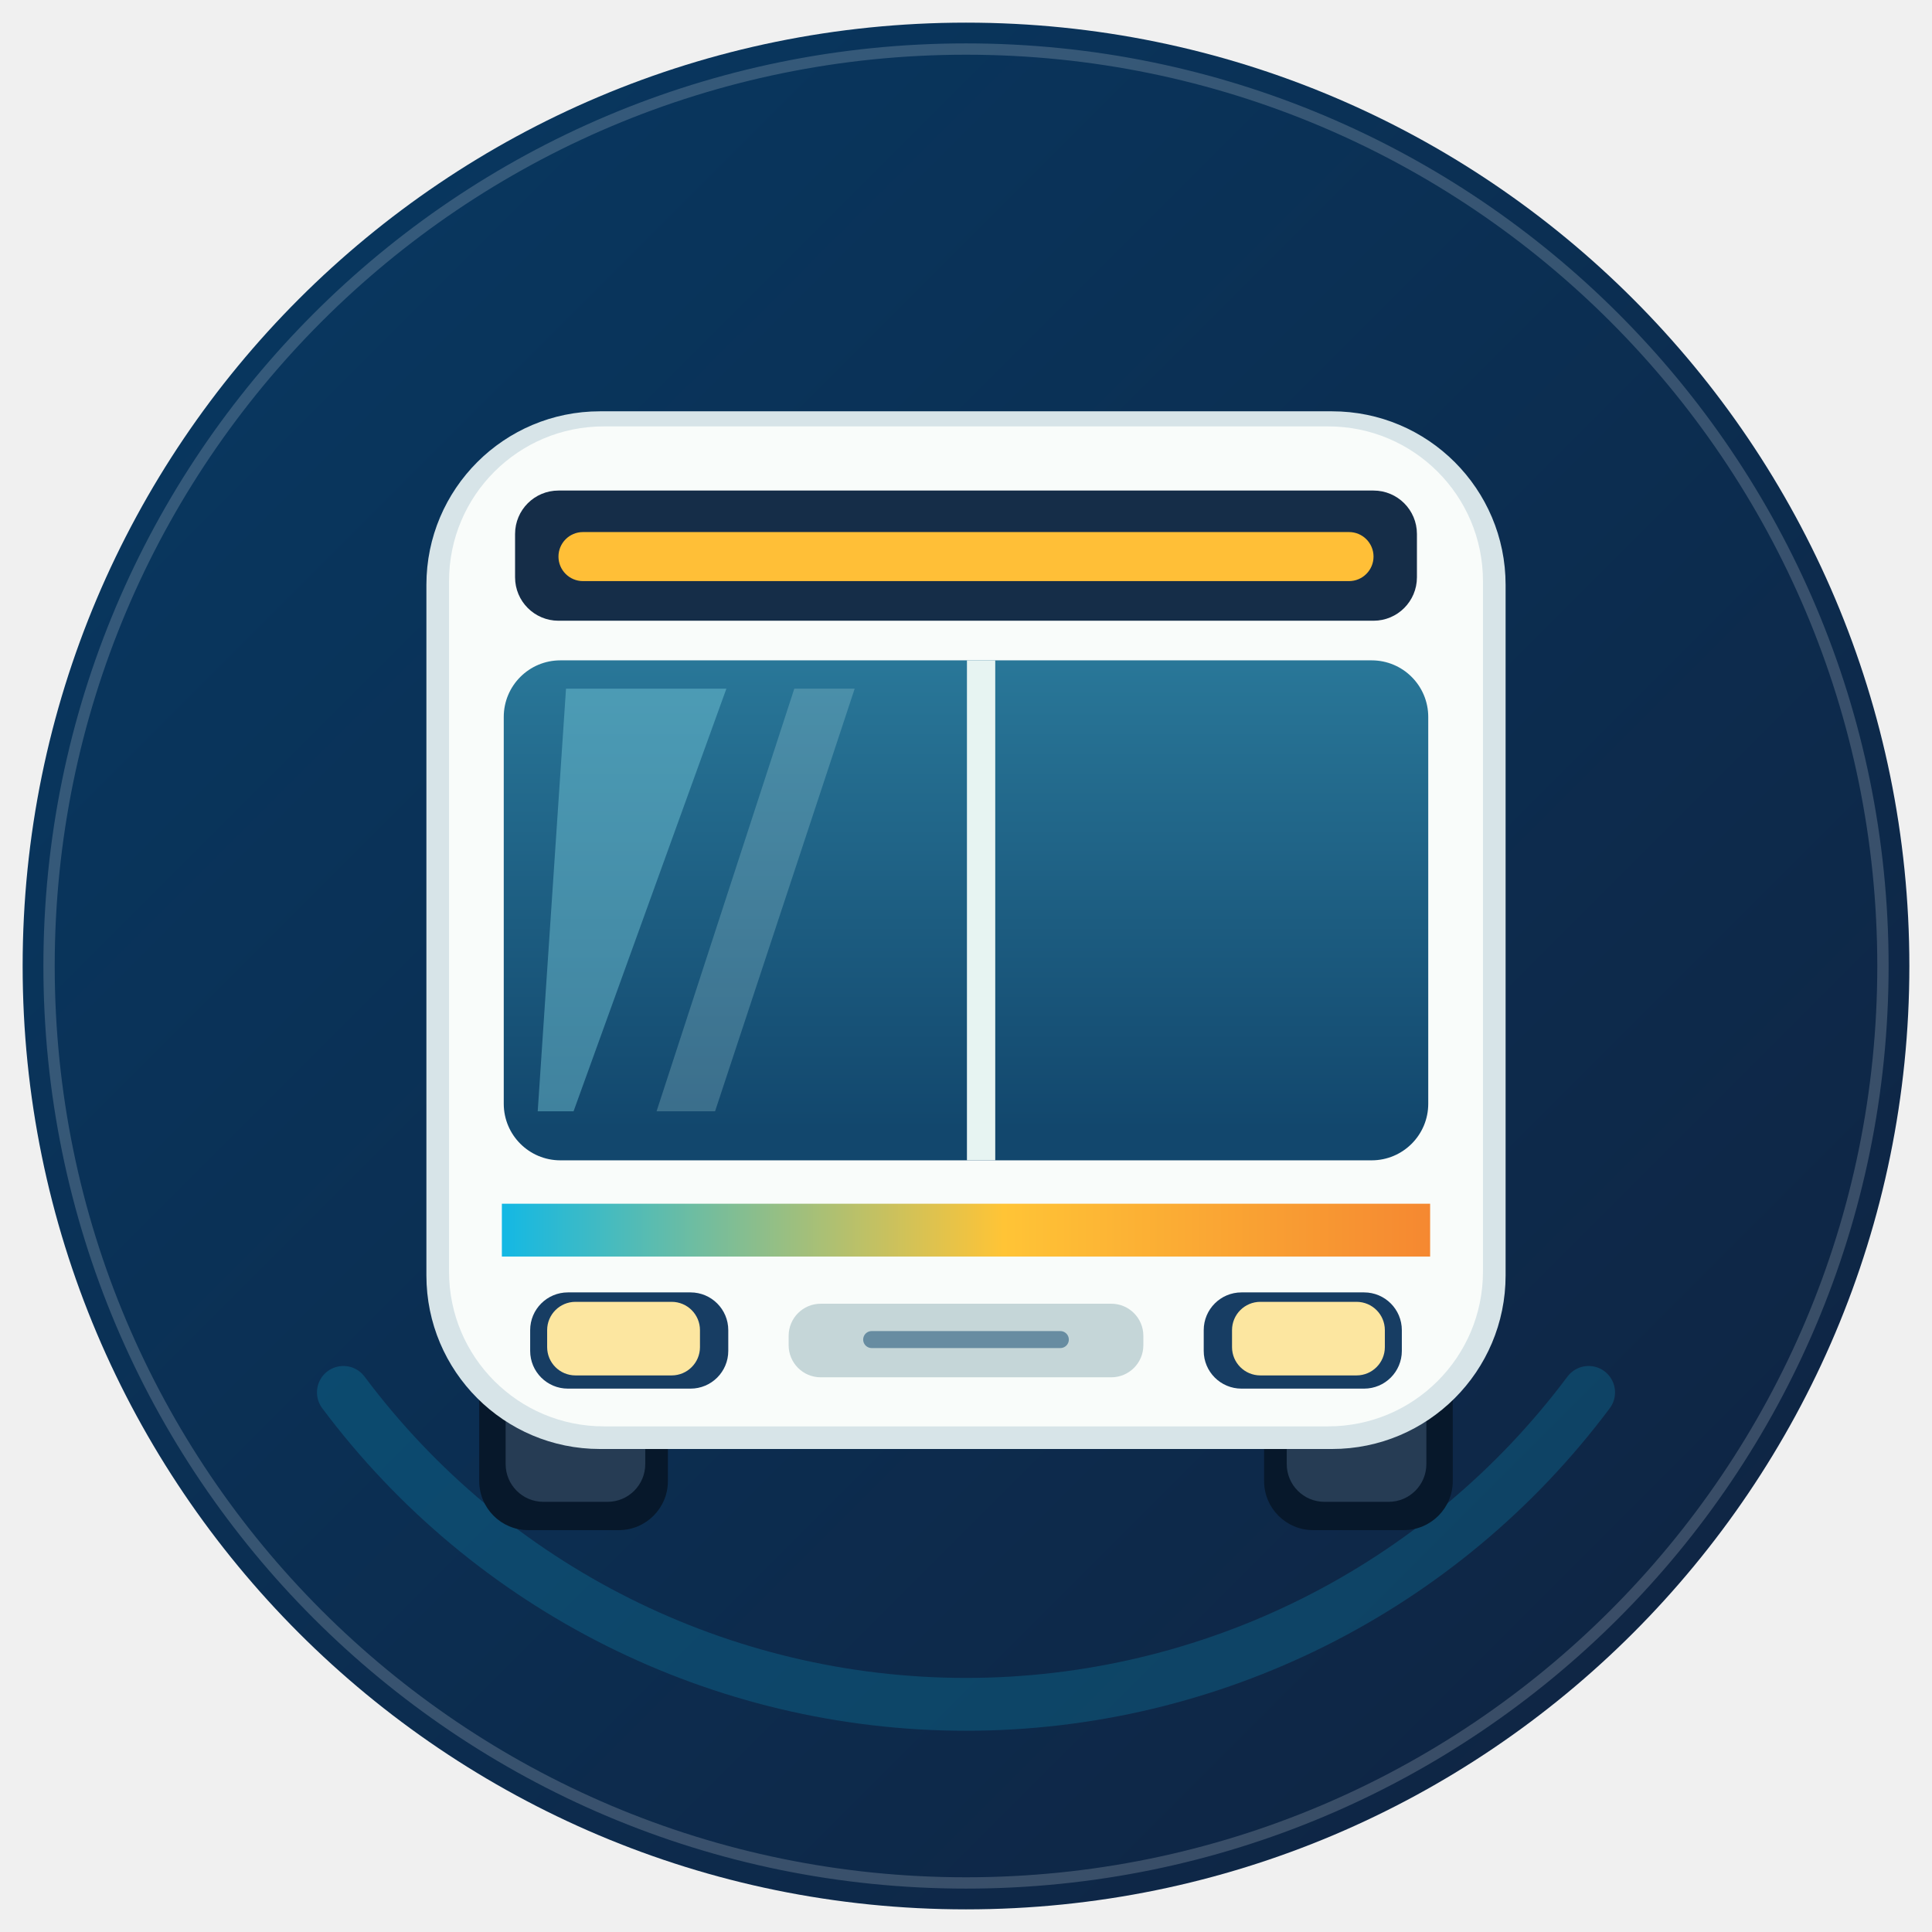
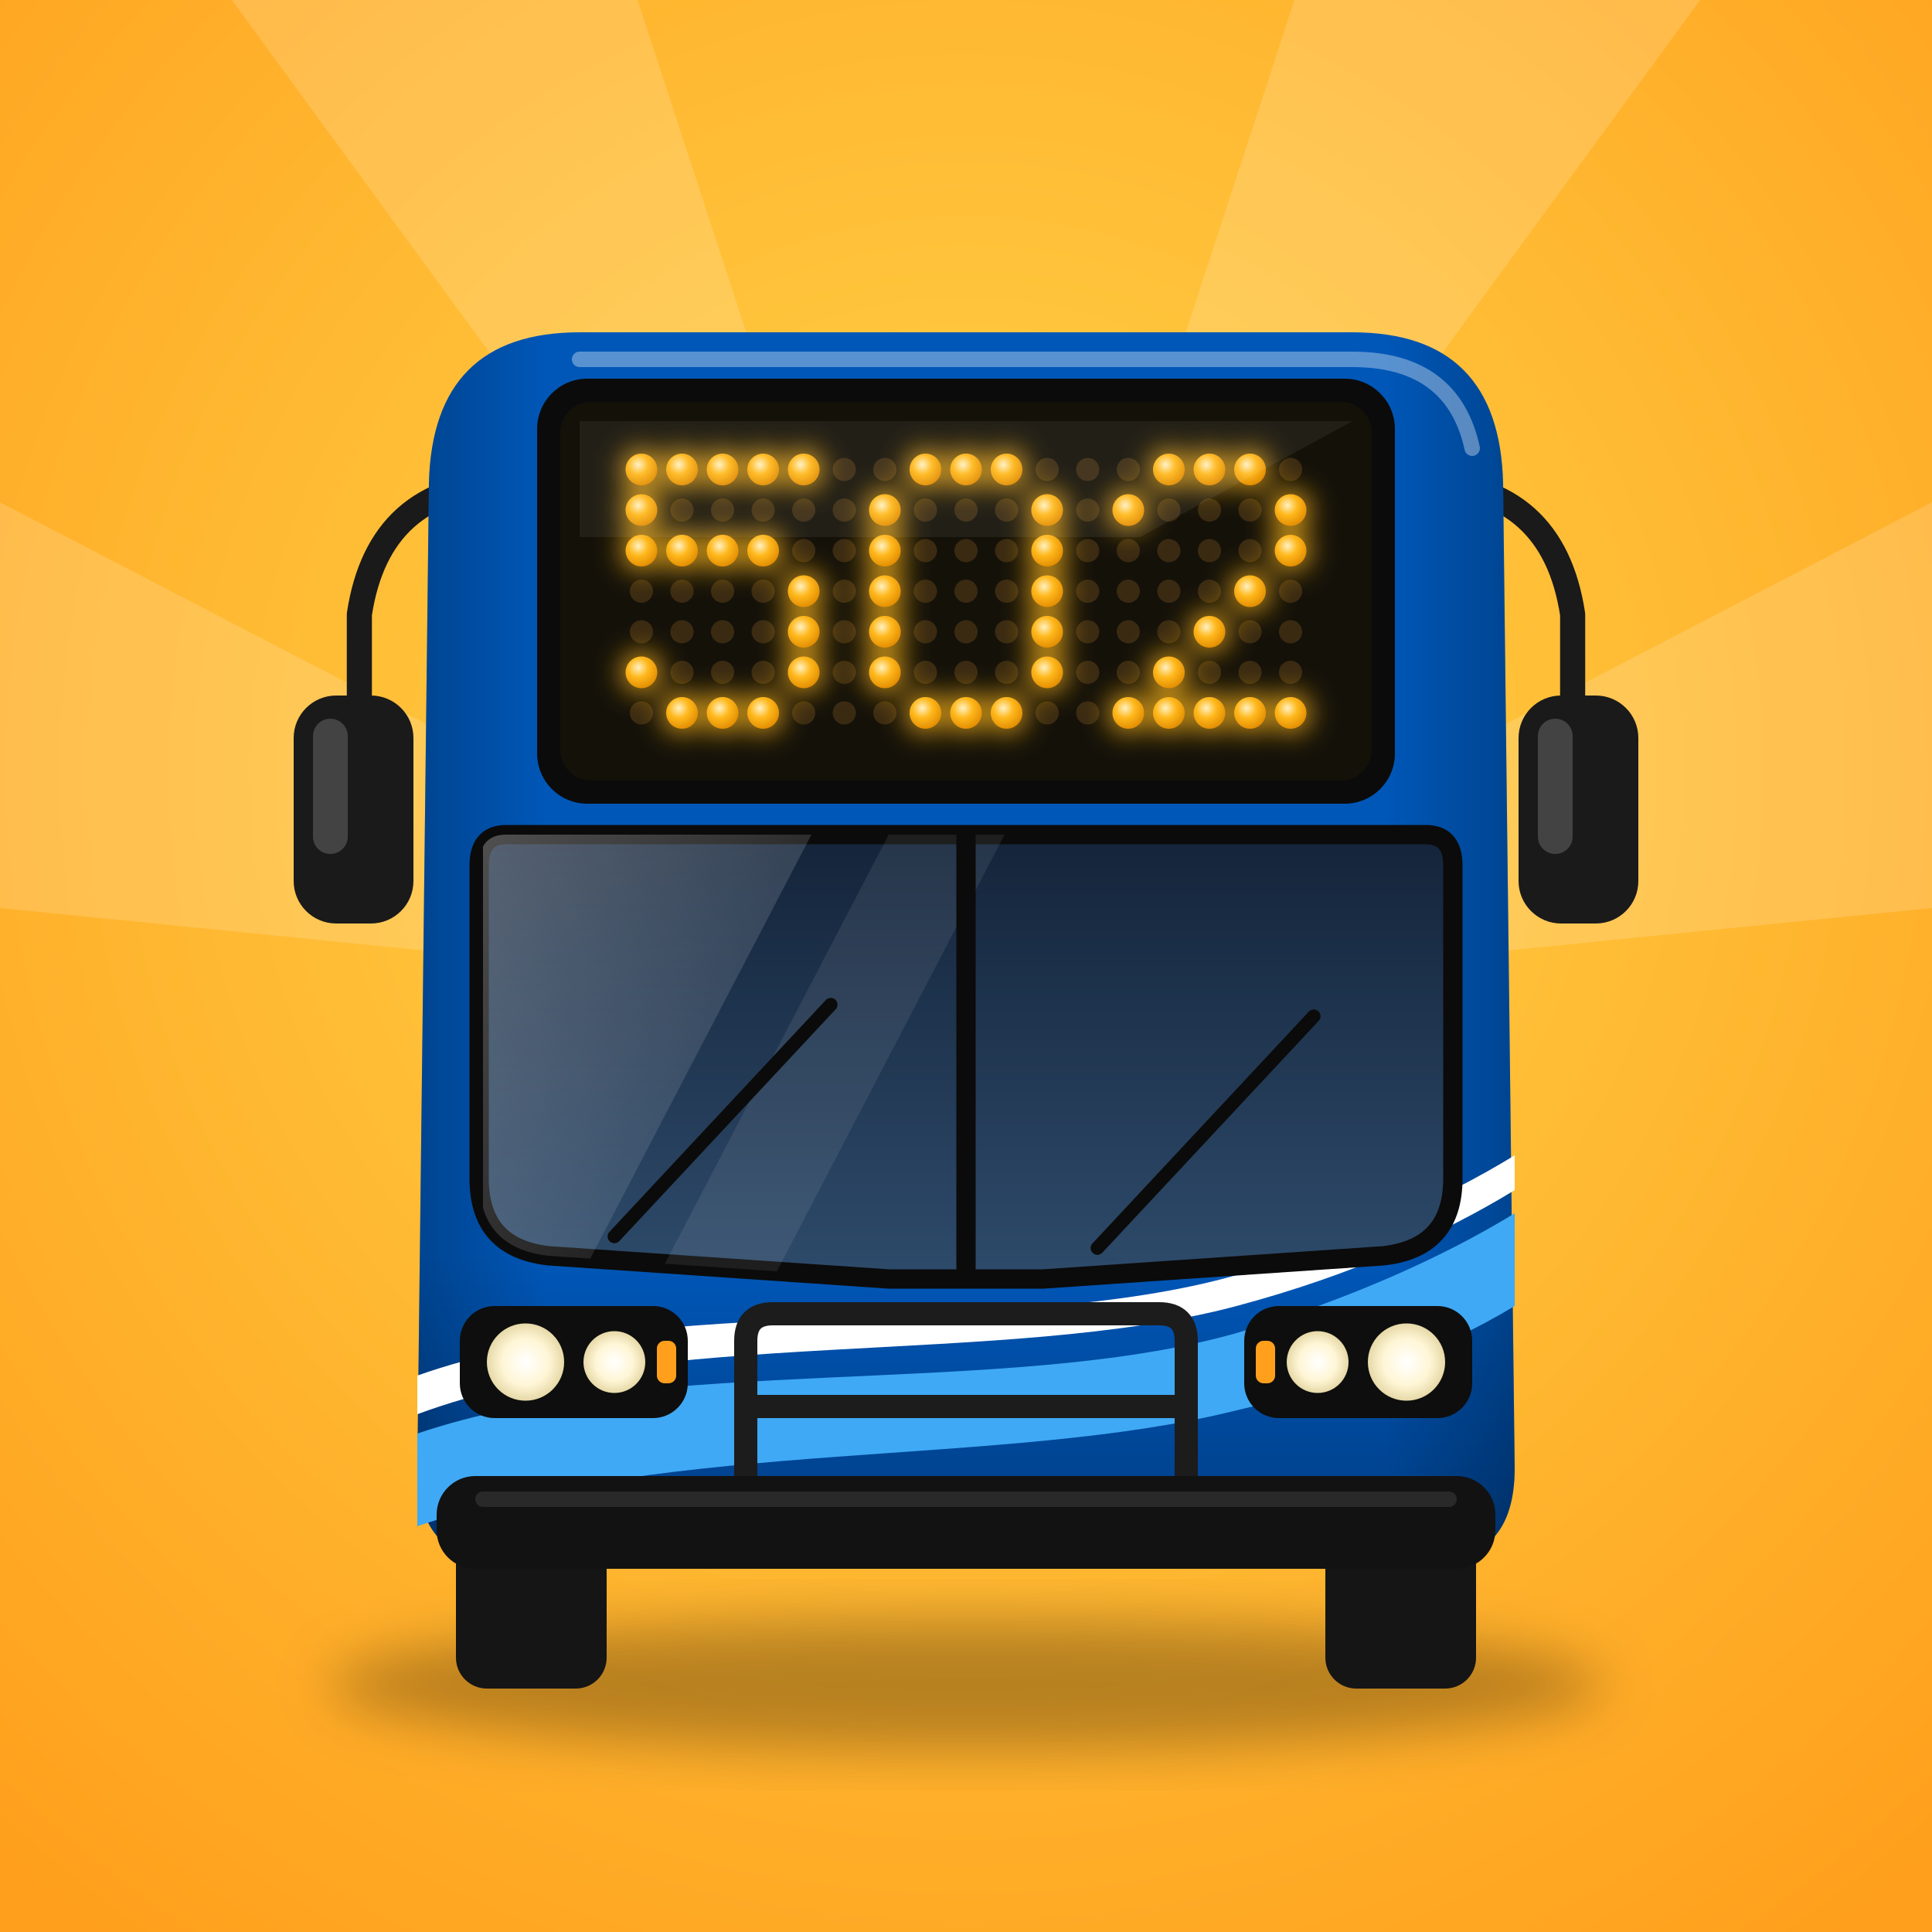
- <svg xmlns="http://www.w3.org/2000/svg" viewBox="0 0 1024 1024" role="img" aria-labelledby="title description">
+ <svg xmlns="http://www.w3.org/2000/svg" viewBox="0 0 1000 1000" width="1024" height="1024" role="img" aria-labelledby="title description">
  <defs>
-     <linearGradient id="disc" x1="0" y1="0" x2="1024" y2="1024" gradientUnits="userSpaceOnUse">
-       <stop stop-color="#073A64" />
-       <stop offset="1" stop-color="#10223F" />
-     </linearGradient>
-     <linearGradient id="stripe" x1="262" y1="0" x2="762" y2="0" gradientUnits="userSpaceOnUse">
-       <stop stop-color="#10B8E7" />
-       <stop offset="0.54" stop-color="#FFC436" />
-       <stop offset="1" stop-color="#F58731" />
-     </linearGradient>
-     <linearGradient id="glass" x1="0" y1="330" x2="0" y2="598" gradientUnits="userSpaceOnUse">
-       <stop stop-color="#2B7B9C" />
-       <stop offset="1" stop-color="#12476D" />
-     </linearGradient>
+     <radialGradient id="bg" cx="50%" cy="40%" r="75%">
+       <stop offset="0" stop-color="#FFD54A" />
+       <stop offset="1" stop-color="#FF9F1C" />
+     </radialGradient>
+     <linearGradient id="body" x1="0" y1="0" x2="0" y2="1">
+       <stop offset="0" stop-color="#0057B8" />
+       <stop offset="0.75" stop-color="#0057B8" />
+       <stop offset="1" stop-color="#003C82" />
+     </linearGradient>
+     <linearGradient id="bodyside" x1="0" y1="0" x2="1" y2="0">
+       <stop offset="0" stop-color="#000" stop-opacity="0.22" />
+       <stop offset="0.12" stop-color="#000" stop-opacity="0" />
+       <stop offset="0.88" stop-color="#000" stop-opacity="0" />
+       <stop offset="1" stop-color="#000" stop-opacity="0.22" />
+     </linearGradient>
+     <linearGradient id="glass" x1="0" y1="0" x2="0" y2="1">
+       <stop offset="0" stop-color="#14243A" />
+       <stop offset="1" stop-color="#2E4B6B" />
+     </linearGradient>
+     <linearGradient id="shine" x1="0" y1="0" x2="1" y2="1">
+       <stop offset="0" stop-color="#fff" stop-opacity="0.28" />
+       <stop offset="1" stop-color="#fff" stop-opacity="0" />
+     </linearGradient>
+     <radialGradient id="led" cx="40%" cy="35%" r="70%">
+       <stop offset="0" stop-color="#FFF1C2" />
+       <stop offset="0.45" stop-color="#FFB81C" />
+       <stop offset="1" stop-color="#E08A00" />
+     </radialGradient>
+     <radialGradient id="lamp" cx="50%" cy="50%" r="50%">
+       <stop offset="0" stop-color="#FFFFFF" />
+       <stop offset="0.6" stop-color="#FFF6D6" />
+       <stop offset="1" stop-color="#E6D9A8" />
+     </radialGradient>
+     <filter id="glow" x="-20%" y="-40%" width="140%" height="180%">
+       <feGaussianBlur stdDeviation="7" />
+     </filter>
+     <filter id="soft" x="-30%" y="-30%" width="160%" height="160%">
+       <feGaussianBlur stdDeviation="14" />
+     </filter>
+     <clipPath id="glassclip">
+       <path d="M262 432 H738 Q752 432 752 448 V610 Q752 646 716 650 L540 662 H460 L284 650 Q248 646 248 610 V448 Q248 432 262 432 Z" />
+     </clipPath>
  </defs>
-   <circle cx="512" cy="512" r="500" fill="url(#disc)" />
-   <circle cx="512" cy="512" r="486" fill="none" stroke="#FFFFFF" stroke-opacity="0.18" stroke-width="6" />
-   <path d="M182 738a412 412 0 0 0 660 0" fill="none" stroke="#11B5DF" stroke-opacity="0.20" stroke-width="28" stroke-linecap="round" />
-   <rect x="254" y="706" width="100" height="105" rx="26" fill="#07182B" />
-   <rect x="670" y="706" width="100" height="105" rx="26" fill="#07182B" />
-   <rect x="268" y="718" width="74" height="78" rx="20" fill="#263C54" />
-   <rect x="682" y="718" width="74" height="78" rx="20" fill="#263C54" />
-   <rect x="226" y="218" width="572" height="550" rx="92" fill="#D7E4E8" />
-   <rect x="238" y="226" width="548" height="530" rx="82" fill="#F9FCFA" />
-   <rect x="273" y="260" width="478" height="69" rx="23" fill="#152D48" />
-   <rect x="296" y="282" width="432" height="26" rx="13" fill="#FFBF37" />
-   <rect x="267" y="350" width="490" height="265" rx="30" fill="url(#glass)" />
-   <path d="M300 365h85l-81 224h-19z" fill="#7FD3DF" fill-opacity="0.42" />
-   <path d="M421 365h32l-74 224h-31z" fill="#B5E3E6" fill-opacity="0.25" />
-   <path d="M520 350v265" stroke="#E7F4F2" stroke-width="15" />
-   <path d="M266 638h492v28H266z" fill="url(#stripe)" />
-   <rect x="281" y="685" width="105" height="51" rx="20" fill="#173D63" />
-   <rect x="638" y="685" width="105" height="51" rx="20" fill="#173D63" />
-   <rect x="290" y="690" width="81" height="39" rx="15" fill="#FCE6A0" />
-   <rect x="653" y="690" width="81" height="39" rx="15" fill="#FCE6A0" />
-   <rect x="418" y="691" width="188" height="39" rx="17" fill="#C5D6D8" />
-   <path d="M462 710h100" stroke="#678CA1" stroke-width="9" stroke-linecap="round" />
+   <rect width="1000" height="1000" fill="url(#bg)" />
+   <g opacity="0.16" fill="#fff">
+     <path d="M500 520 L120 0 H330 Z" />
+     <path d="M500 520 L670 0 H880 Z" />
+     <path d="M500 520 L1000 260 V470 Z" />
+     <path d="M500 520 L0 260 V470 Z" />
+   </g>
+   <ellipse cx="500" cy="872" rx="330" ry="34" fill="#000" opacity="0.28" filter="url(#soft)" />
+   <rect x="236" y="792" width="78" height="82" rx="16" fill="#151515" />
+   <rect x="686" y="792" width="78" height="82" rx="16" fill="#151515" />
+   <g fill="none" stroke="#1A1A1A" stroke-width="13" stroke-linecap="round" stroke-linejoin="round">
+     <path d="M262 250 Q196 252 186 318 L186 372" />
+     <path d="M738 250 Q804 252 814 318 L814 372" />
+   </g>
+   <rect x="152" y="360" width="62" height="118" rx="22" fill="#1A1A1A" />
+   <rect x="786" y="360" width="62" height="118" rx="22" fill="#1A1A1A" />
+   <rect x="162" y="372" width="18" height="70" rx="9" fill="#fff" opacity="0.18" />
+   <rect x="796" y="372" width="18" height="70" rx="9" fill="#fff" opacity="0.18" />
+   <path d="M300 172 H700 Q776 172 778 250 L784 760 Q784 808 740 808 H260 Q216 808 216 760 L222 250 Q224 172 300 172 Z" fill="url(#body)" />
+   <path d="M300 172 H700 Q776 172 778 250 L784 760 Q784 808 740 808 H260 Q216 808 216 760 L222 250 Q224 172 300 172 Z" fill="url(#bodyside)" />
+   <path d="M300 186 H700 Q752 186 762 232" fill="none" stroke="#fff" stroke-opacity="0.35" stroke-width="8" stroke-linecap="round" />
+   <path d="M216 742 C340 700 520 724 640 690 C700 672 748 650 784 628 L784 676 C744 700 700 716 640 730 C520 760 350 744 216 790 Z" fill="#3FA9F5" />
+   <path d="M216 712 C340 668 520 694 640 660 C700 642 748 620 784 598 L784 616 C748 638 700 660 640 676 C520 708 340 686 216 732 Z" fill="#FFFFFF" />
+   <rect x="278" y="196" width="444" height="220" rx="26" fill="#0B0B0B" />
+   <rect x="290" y="208" width="420" height="196" rx="16" fill="#141109" />
+   <g>
+     <circle cx="332.0" cy="306.0" r="6" fill="#3A2A12" />
+     <circle cx="332.0" cy="327.0" r="6" fill="#3A2A12" />
+     <circle cx="332.0" cy="369.0" r="6" fill="#3A2A12" />
+     <circle cx="353.0" cy="264.0" r="6" fill="#3A2A12" />
+     <circle cx="353.0" cy="306.0" r="6" fill="#3A2A12" />
+     <circle cx="353.0" cy="327.0" r="6" fill="#3A2A12" />
+     <circle cx="353.0" cy="348.0" r="6" fill="#3A2A12" />
+     <circle cx="374.0" cy="264.0" r="6" fill="#3A2A12" />
+     <circle cx="374.0" cy="306.0" r="6" fill="#3A2A12" />
+     <circle cx="374.0" cy="327.0" r="6" fill="#3A2A12" />
+     <circle cx="374.0" cy="348.0" r="6" fill="#3A2A12" />
+     <circle cx="395.0" cy="264.0" r="6" fill="#3A2A12" />
+     <circle cx="395.0" cy="306.0" r="6" fill="#3A2A12" />
+     <circle cx="395.0" cy="327.0" r="6" fill="#3A2A12" />
+     <circle cx="395.0" cy="348.0" r="6" fill="#3A2A12" />
+     <circle cx="416.0" cy="264.0" r="6" fill="#3A2A12" />
+     <circle cx="416.0" cy="285.0" r="6" fill="#3A2A12" />
+     <circle cx="416.0" cy="369.0" r="6" fill="#3A2A12" />
+     <circle cx="437.0" cy="243.0" r="6" fill="#3A2A12" />
+     <circle cx="437.0" cy="264.0" r="6" fill="#3A2A12" />
+     <circle cx="437.0" cy="285.0" r="6" fill="#3A2A12" />
+     <circle cx="437.0" cy="306.0" r="6" fill="#3A2A12" />
+     <circle cx="437.0" cy="327.0" r="6" fill="#3A2A12" />
+     <circle cx="437.0" cy="348.0" r="6" fill="#3A2A12" />
+     <circle cx="437.0" cy="369.0" r="6" fill="#3A2A12" />
+     <circle cx="458.0" cy="243.0" r="6" fill="#3A2A12" />
+     <circle cx="458.0" cy="369.0" r="6" fill="#3A2A12" />
+     <circle cx="479.0" cy="264.0" r="6" fill="#3A2A12" />
+     <circle cx="479.0" cy="285.0" r="6" fill="#3A2A12" />
+     <circle cx="479.0" cy="306.0" r="6" fill="#3A2A12" />
+     <circle cx="479.0" cy="327.0" r="6" fill="#3A2A12" />
+     <circle cx="479.0" cy="348.0" r="6" fill="#3A2A12" />
+     <circle cx="500.0" cy="264.0" r="6" fill="#3A2A12" />
+     <circle cx="500.0" cy="285.0" r="6" fill="#3A2A12" />
+     <circle cx="500.0" cy="306.0" r="6" fill="#3A2A12" />
+     <circle cx="500.0" cy="327.0" r="6" fill="#3A2A12" />
+     <circle cx="500.0" cy="348.0" r="6" fill="#3A2A12" />
+     <circle cx="521.0" cy="264.0" r="6" fill="#3A2A12" />
+     <circle cx="521.0" cy="285.0" r="6" fill="#3A2A12" />
+     <circle cx="521.0" cy="306.0" r="6" fill="#3A2A12" />
+     <circle cx="521.0" cy="327.0" r="6" fill="#3A2A12" />
+     <circle cx="521.0" cy="348.0" r="6" fill="#3A2A12" />
+     <circle cx="542.0" cy="243.0" r="6" fill="#3A2A12" />
+     <circle cx="542.0" cy="369.0" r="6" fill="#3A2A12" />
+     <circle cx="563.0" cy="243.0" r="6" fill="#3A2A12" />
+     <circle cx="563.0" cy="264.0" r="6" fill="#3A2A12" />
+     <circle cx="563.0" cy="285.0" r="6" fill="#3A2A12" />
+     <circle cx="563.0" cy="306.0" r="6" fill="#3A2A12" />
+     <circle cx="563.0" cy="327.0" r="6" fill="#3A2A12" />
+     <circle cx="563.0" cy="348.0" r="6" fill="#3A2A12" />
+     <circle cx="563.0" cy="369.0" r="6" fill="#3A2A12" />
+     <circle cx="584.0" cy="243.0" r="6" fill="#3A2A12" />
+     <circle cx="584.0" cy="285.0" r="6" fill="#3A2A12" />
+     <circle cx="584.0" cy="306.0" r="6" fill="#3A2A12" />
+     <circle cx="584.0" cy="327.0" r="6" fill="#3A2A12" />
+     <circle cx="584.0" cy="348.0" r="6" fill="#3A2A12" />
+     <circle cx="605.0" cy="264.0" r="6" fill="#3A2A12" />
+     <circle cx="605.0" cy="285.0" r="6" fill="#3A2A12" />
+     <circle cx="605.0" cy="306.0" r="6" fill="#3A2A12" />
+     <circle cx="605.0" cy="327.0" r="6" fill="#3A2A12" />
+     <circle cx="626.0" cy="264.0" r="6" fill="#3A2A12" />
+     <circle cx="626.0" cy="285.0" r="6" fill="#3A2A12" />
+     <circle cx="626.0" cy="306.0" r="6" fill="#3A2A12" />
+     <circle cx="626.0" cy="348.0" r="6" fill="#3A2A12" />
+     <circle cx="647.0" cy="264.0" r="6" fill="#3A2A12" />
+     <circle cx="647.0" cy="285.0" r="6" fill="#3A2A12" />
+     <circle cx="647.0" cy="327.0" r="6" fill="#3A2A12" />
+     <circle cx="647.0" cy="348.0" r="6" fill="#3A2A12" />
+     <circle cx="668.0" cy="243.0" r="6" fill="#3A2A12" />
+     <circle cx="668.0" cy="306.0" r="6" fill="#3A2A12" />
+     <circle cx="668.0" cy="327.0" r="6" fill="#3A2A12" />
+     <circle cx="668.0" cy="348.0" r="6" fill="#3A2A12" />
+   </g>
+   <g filter="url(#glow)" opacity="0.85">
+     <circle cx="332.0" cy="243.0" r="10.2" fill="#FFB81C" />
+     <circle cx="332.0" cy="264.0" r="10.2" fill="#FFB81C" />
+     <circle cx="332.0" cy="285.0" r="10.2" fill="#FFB81C" />
+     <circle cx="332.0" cy="348.0" r="10.2" fill="#FFB81C" />
+     <circle cx="353.0" cy="243.0" r="10.2" fill="#FFB81C" />
+     <circle cx="353.0" cy="285.0" r="10.2" fill="#FFB81C" />
+     <circle cx="353.0" cy="369.0" r="10.2" fill="#FFB81C" />
+     <circle cx="374.0" cy="243.0" r="10.2" fill="#FFB81C" />
+     <circle cx="374.0" cy="285.0" r="10.2" fill="#FFB81C" />
+     <circle cx="374.0" cy="369.0" r="10.2" fill="#FFB81C" />
+     <circle cx="395.0" cy="243.0" r="10.2" fill="#FFB81C" />
+     <circle cx="395.0" cy="285.0" r="10.2" fill="#FFB81C" />
+     <circle cx="395.0" cy="369.0" r="10.2" fill="#FFB81C" />
+     <circle cx="416.0" cy="243.0" r="10.2" fill="#FFB81C" />
+     <circle cx="416.0" cy="306.0" r="10.2" fill="#FFB81C" />
+     <circle cx="416.0" cy="327.0" r="10.2" fill="#FFB81C" />
+     <circle cx="416.0" cy="348.0" r="10.2" fill="#FFB81C" />
+     <circle cx="458.0" cy="264.0" r="10.2" fill="#FFB81C" />
+     <circle cx="458.0" cy="285.0" r="10.2" fill="#FFB81C" />
+     <circle cx="458.0" cy="306.0" r="10.2" fill="#FFB81C" />
+     <circle cx="458.0" cy="327.0" r="10.2" fill="#FFB81C" />
+     <circle cx="458.0" cy="348.0" r="10.2" fill="#FFB81C" />
+     <circle cx="479.0" cy="243.0" r="10.2" fill="#FFB81C" />
+     <circle cx="479.0" cy="369.0" r="10.2" fill="#FFB81C" />
+     <circle cx="500.0" cy="243.0" r="10.2" fill="#FFB81C" />
+     <circle cx="500.0" cy="369.0" r="10.2" fill="#FFB81C" />
+     <circle cx="521.0" cy="243.0" r="10.2" fill="#FFB81C" />
+     <circle cx="521.0" cy="369.0" r="10.2" fill="#FFB81C" />
+     <circle cx="542.0" cy="264.0" r="10.2" fill="#FFB81C" />
+     <circle cx="542.0" cy="285.0" r="10.2" fill="#FFB81C" />
+     <circle cx="542.0" cy="306.0" r="10.2" fill="#FFB81C" />
+     <circle cx="542.0" cy="327.0" r="10.2" fill="#FFB81C" />
+     <circle cx="542.0" cy="348.0" r="10.2" fill="#FFB81C" />
+     <circle cx="584.0" cy="264.0" r="10.2" fill="#FFB81C" />
+     <circle cx="584.0" cy="369.0" r="10.2" fill="#FFB81C" />
+     <circle cx="605.0" cy="243.0" r="10.2" fill="#FFB81C" />
+     <circle cx="605.0" cy="348.0" r="10.2" fill="#FFB81C" />
+     <circle cx="605.0" cy="369.0" r="10.2" fill="#FFB81C" />
+     <circle cx="626.0" cy="243.0" r="10.2" fill="#FFB81C" />
+     <circle cx="626.0" cy="327.0" r="10.2" fill="#FFB81C" />
+     <circle cx="626.0" cy="369.0" r="10.2" fill="#FFB81C" />
+     <circle cx="647.0" cy="243.0" r="10.2" fill="#FFB81C" />
+     <circle cx="647.0" cy="306.0" r="10.2" fill="#FFB81C" />
+     <circle cx="647.0" cy="369.0" r="10.2" fill="#FFB81C" />
+     <circle cx="668.0" cy="264.0" r="10.2" fill="#FFB81C" />
+     <circle cx="668.0" cy="285.0" r="10.2" fill="#FFB81C" />
+     <circle cx="668.0" cy="369.0" r="10.2" fill="#FFB81C" />
+   </g>
+   <g>
+     <circle cx="332.0" cy="243.0" r="8.2" fill="url(#led)" />
+     <circle cx="332.0" cy="264.0" r="8.2" fill="url(#led)" />
+     <circle cx="332.0" cy="285.0" r="8.2" fill="url(#led)" />
+     <circle cx="332.0" cy="348.0" r="8.2" fill="url(#led)" />
+     <circle cx="353.0" cy="243.0" r="8.2" fill="url(#led)" />
+     <circle cx="353.0" cy="285.0" r="8.2" fill="url(#led)" />
+     <circle cx="353.0" cy="369.0" r="8.2" fill="url(#led)" />
+     <circle cx="374.0" cy="243.0" r="8.2" fill="url(#led)" />
+     <circle cx="374.0" cy="285.0" r="8.2" fill="url(#led)" />
+     <circle cx="374.0" cy="369.0" r="8.2" fill="url(#led)" />
+     <circle cx="395.0" cy="243.0" r="8.2" fill="url(#led)" />
+     <circle cx="395.0" cy="285.0" r="8.2" fill="url(#led)" />
+     <circle cx="395.0" cy="369.0" r="8.2" fill="url(#led)" />
+     <circle cx="416.0" cy="243.0" r="8.2" fill="url(#led)" />
+     <circle cx="416.0" cy="306.0" r="8.2" fill="url(#led)" />
+     <circle cx="416.0" cy="327.0" r="8.2" fill="url(#led)" />
+     <circle cx="416.0" cy="348.0" r="8.2" fill="url(#led)" />
+     <circle cx="458.0" cy="264.0" r="8.2" fill="url(#led)" />
+     <circle cx="458.0" cy="285.0" r="8.2" fill="url(#led)" />
+     <circle cx="458.0" cy="306.0" r="8.2" fill="url(#led)" />
+     <circle cx="458.0" cy="327.0" r="8.2" fill="url(#led)" />
+     <circle cx="458.0" cy="348.0" r="8.2" fill="url(#led)" />
+     <circle cx="479.0" cy="243.0" r="8.2" fill="url(#led)" />
+     <circle cx="479.0" cy="369.0" r="8.2" fill="url(#led)" />
+     <circle cx="500.0" cy="243.0" r="8.2" fill="url(#led)" />
+     <circle cx="500.0" cy="369.0" r="8.2" fill="url(#led)" />
+     <circle cx="521.0" cy="243.0" r="8.2" fill="url(#led)" />
+     <circle cx="521.0" cy="369.0" r="8.2" fill="url(#led)" />
+     <circle cx="542.0" cy="264.0" r="8.2" fill="url(#led)" />
+     <circle cx="542.0" cy="285.0" r="8.2" fill="url(#led)" />
+     <circle cx="542.0" cy="306.0" r="8.2" fill="url(#led)" />
+     <circle cx="542.0" cy="327.0" r="8.2" fill="url(#led)" />
+     <circle cx="542.0" cy="348.0" r="8.2" fill="url(#led)" />
+     <circle cx="584.0" cy="264.0" r="8.2" fill="url(#led)" />
+     <circle cx="584.0" cy="369.0" r="8.2" fill="url(#led)" />
+     <circle cx="605.0" cy="243.0" r="8.2" fill="url(#led)" />
+     <circle cx="605.0" cy="348.0" r="8.2" fill="url(#led)" />
+     <circle cx="605.0" cy="369.0" r="8.2" fill="url(#led)" />
+     <circle cx="626.0" cy="243.0" r="8.2" fill="url(#led)" />
+     <circle cx="626.0" cy="327.0" r="8.2" fill="url(#led)" />
+     <circle cx="626.0" cy="369.0" r="8.2" fill="url(#led)" />
+     <circle cx="647.0" cy="243.0" r="8.2" fill="url(#led)" />
+     <circle cx="647.0" cy="306.0" r="8.2" fill="url(#led)" />
+     <circle cx="647.0" cy="369.0" r="8.2" fill="url(#led)" />
+     <circle cx="668.0" cy="264.0" r="8.2" fill="url(#led)" />
+     <circle cx="668.0" cy="285.0" r="8.2" fill="url(#led)" />
+     <circle cx="668.0" cy="369.0" r="8.2" fill="url(#led)" />
+   </g>
+   <path d="M300 218 H700 L590 278 H300 Z" fill="#fff" opacity="0.06" />
+   <path d="M262 432 H738 Q752 432 752 448 V610 Q752 646 716 650 L540 662 H460 L284 650 Q248 646 248 610 V448 Q248 432 262 432 Z" fill="url(#glass)" stroke="#0B0B0B" stroke-width="10" stroke-linejoin="round" />
+   <g clip-path="url(#glassclip)">
+     <path d="M250 432 H420 L300 662 H250 Z" fill="url(#shine)" />
+     <path d="M460 432 H520 L400 662 H340 Z" fill="#fff" opacity="0.08" />
+     <rect x="495" y="432" width="10" height="232" fill="#0B0B0B" />
+     <path d="M318 640 L430 520" stroke="#0B0B0B" stroke-width="7" stroke-linecap="round" />
+     <path d="M568 646 L680 526" stroke="#0B0B0B" stroke-width="7" stroke-linecap="round" />
+   </g>
+   <rect x="238" y="676" width="118" height="58" rx="18" fill="#0E0E0E" />
+   <circle cx="272" cy="705" r="20" fill="url(#lamp)" />
+   <circle cx="318" cy="705" r="16" fill="url(#lamp)" />
+   <rect x="340" y="694" width="10" height="22" rx="4" fill="#FF9F1C" />
+   <rect x="644" y="676" width="118" height="58" rx="18" fill="#0E0E0E" />
+   <circle cx="728" cy="705" r="20" fill="url(#lamp)" />
+   <circle cx="682" cy="705" r="16" fill="url(#lamp)" />
+   <rect x="650" y="694" width="10" height="22" rx="4" fill="#FF9F1C" />
+   <g fill="none" stroke="#1C1C1C" stroke-width="12" stroke-linejoin="round" stroke-linecap="round">
+     <path d="M386 772 V694 Q386 680 400 680 H600 Q614 680 614 694 V772" />
+     <path d="M386 728 H614" />
+   </g>
+   <rect x="226" y="764" width="548" height="48" rx="20" fill="#121212" />
+   <rect x="246" y="772" width="508" height="8" rx="4" fill="#fff" opacity="0.10" />
</svg>
